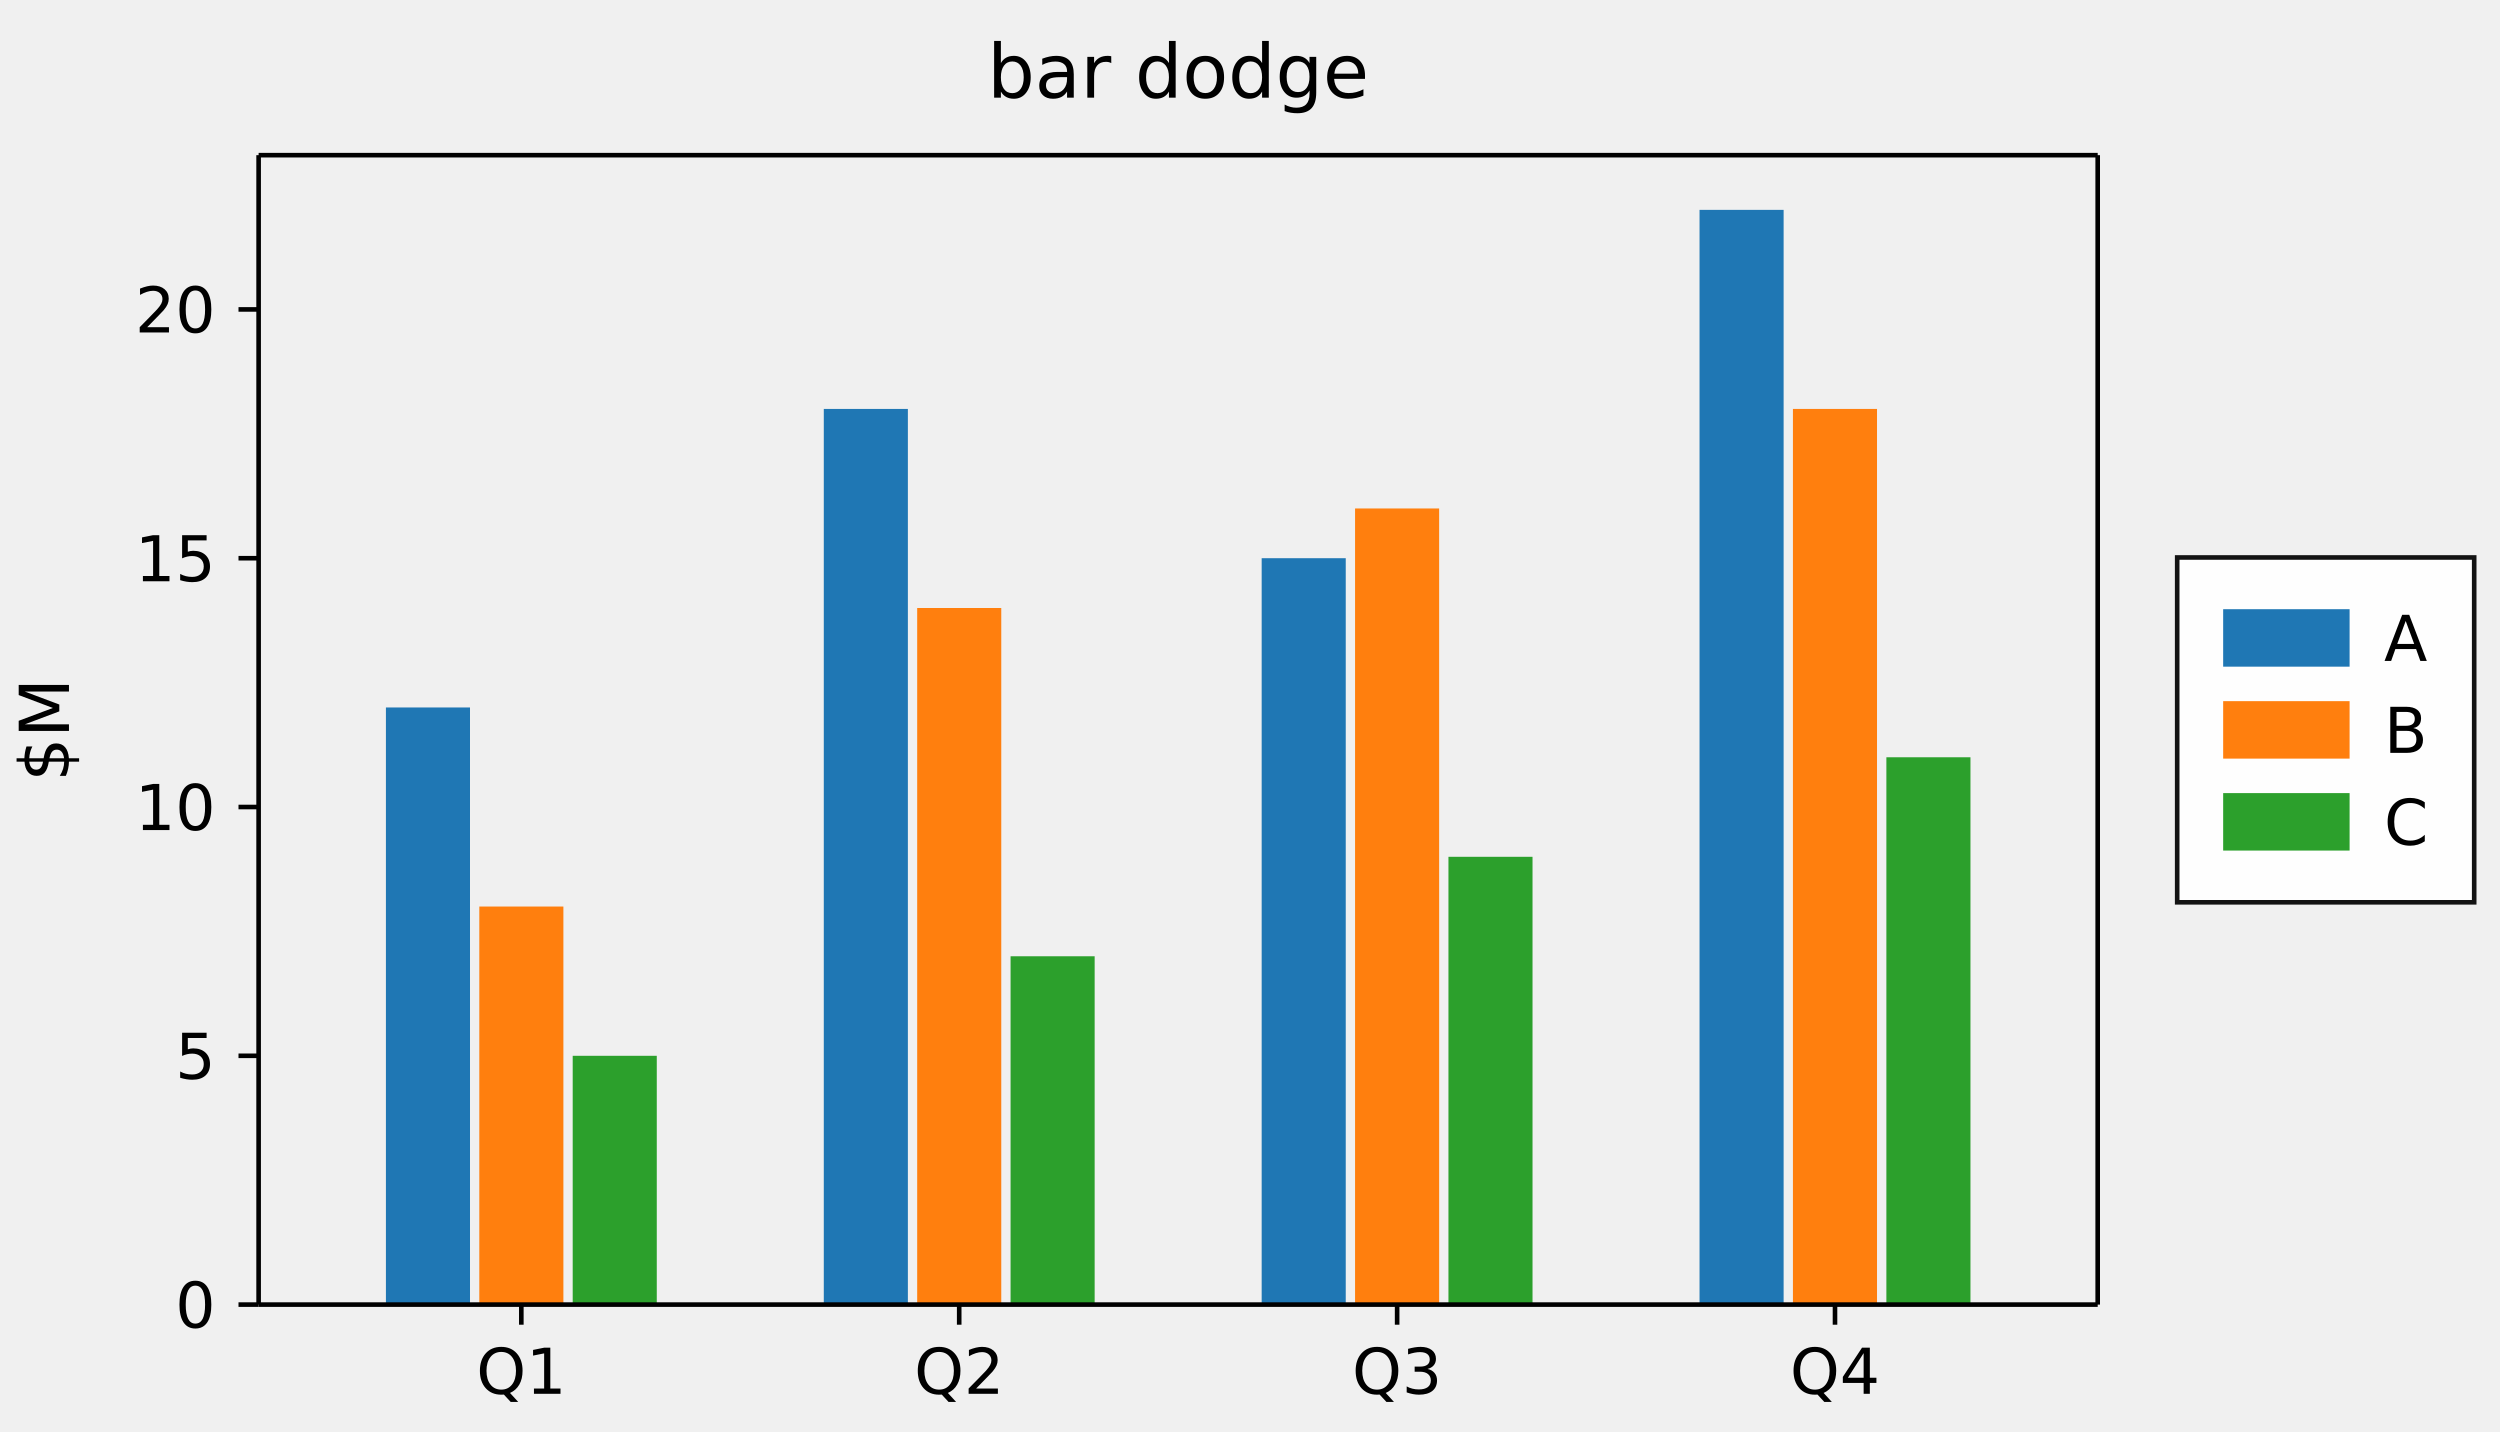
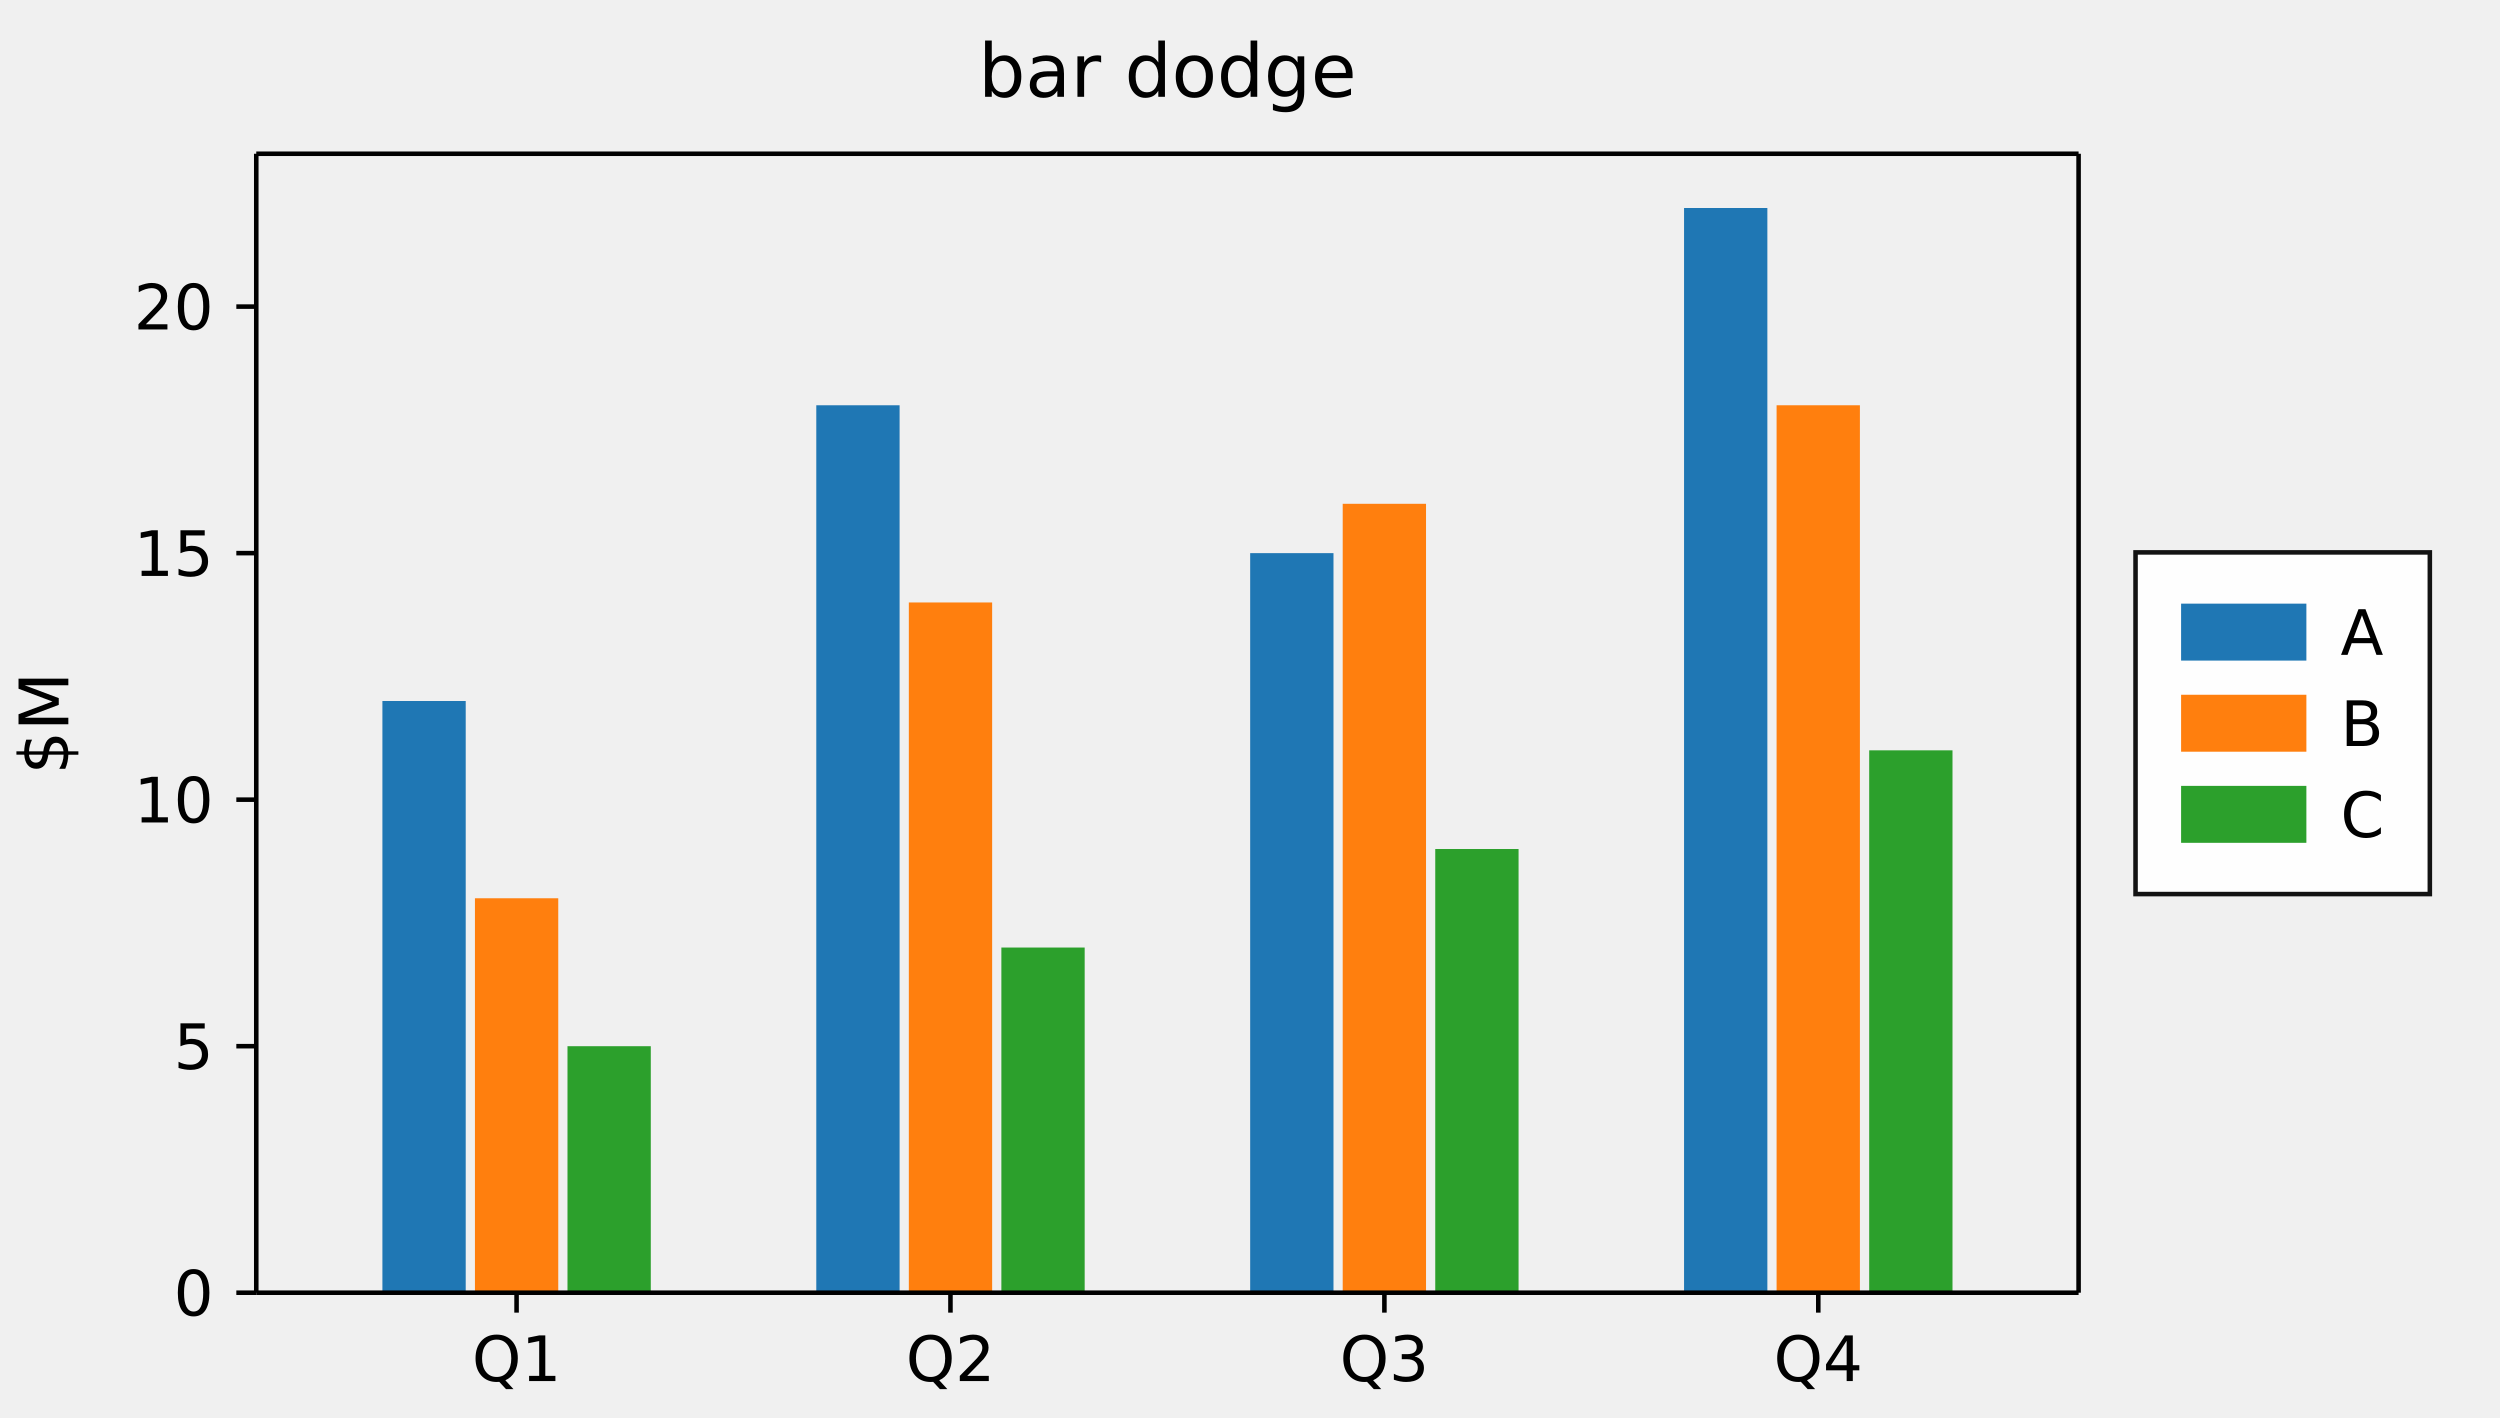
- <svg xmlns="http://www.w3.org/2000/svg" width="435" height="249" viewBox="0 0 435 249" font-family="DejaVu Sans, Bitstream Vera Sans, Verdana, Arial, sans-serif" font-size="11" style="background:#fff" data-plotlet-version="0.4.3" data-plotlet-schema="2" data-plotlet-kind="figure">
-   <g transform="translate(45,27)" data-plotlet-kind="panel" data-plotlet-title="bar dodge" data-plotlet-ylabel="$M" data-plotlet-xscale="category" data-plotlet-yscale="linear" data-plotlet-ylim="0,23.1" data-plotlet-panel-bbox="0,0,435,249" data-plotlet-data-area="45,27,320,200">
+ <svg xmlns="http://www.w3.org/2000/svg" width="439" height="249" viewBox="0 0 439 249" font-family="DejaVu Sans, Bitstream Vera Sans, Verdana, Arial, sans-serif" font-size="11" style="background:#fff" data-plotlet-version="0.4.5" data-plotlet-schema="2" data-plotlet-kind="figure">
+   <g transform="translate(45,27)" data-plotlet-kind="panel" data-plotlet-title="bar dodge" data-plotlet-ylabel="$M" data-plotlet-xscale="category" data-plotlet-yscale="linear" data-plotlet-ylim="0,23.1" data-plotlet-panel-bbox="0,0,439,249" data-plotlet-data-area="45,27,320,200">
    <svg x="0" y="0" width="320" height="200" overflow="hidden">
      <g class="plotlet-artist" data-plotlet-type="bar" data-plotlet-index="0" data-plotlet-color="#1f77b4" data-plotlet-n="4" data-plotlet-y-min="5" data-plotlet-y-max="22">
        <rect x="22.15" y="96.10" width="14.63" height="103.90" fill="#1f77b4" />
        <rect x="98.34" y="44.16" width="14.63" height="155.84" fill="#1f77b4" />
        <rect x="174.53" y="70.13" width="14.63" height="129.87" fill="#1f77b4" />
        <rect x="250.72" y="9.52" width="14.63" height="190.48" fill="#1f77b4" />
        <rect x="38.40" y="130.74" width="14.63" height="69.26" fill="#ff7f0e" />
        <rect x="114.59" y="78.79" width="14.63" height="121.21" fill="#ff7f0e" />
        <rect x="190.78" y="61.47" width="14.63" height="138.53" fill="#ff7f0e" />
        <rect x="266.97" y="44.16" width="14.63" height="155.84" fill="#ff7f0e" />
        <rect x="54.65" y="156.71" width="14.63" height="43.29" fill="#2ca02c" />
        <rect x="130.84" y="139.39" width="14.63" height="60.61" fill="#2ca02c" />
        <rect x="207.03" y="122.08" width="14.63" height="77.92" fill="#2ca02c" />
        <rect x="283.23" y="104.76" width="14.63" height="95.24" fill="#2ca02c" />
      </g>
    </svg>
    <line x1="0" y1="0" x2="320" y2="0" stroke="#000000" stroke-width="0.8" />
    <line x1="0" y1="200" x2="320" y2="200" stroke="#000000" stroke-width="0.8" />
    <line x1="0" y1="0" x2="0" y2="200" stroke="#000000" stroke-width="0.8" />
    <line x1="320" y1="0" x2="320" y2="200" stroke="#000000" stroke-width="0.8" />
    <line x1="45.71" x2="45.71" y1="200" y2="203.5" stroke="#000000" stroke-width="0.8" />
    <path d="M42.22 208.236Q41.039 208.236 40.343 209.117Q39.648 209.998 39.648 211.518Q39.648 213.032 40.343 213.913Q41.039 214.794 42.22 214.794Q43.402 214.794 44.092 213.913Q44.782 213.032 44.782 211.518Q44.782 209.998 44.092 209.117Q43.402 208.236 42.22 208.236ZM43.74 215.374 45.169 216.937H43.859L42.672 215.653Q42.494 215.664 42.4 215.669Q42.306 215.675 42.22 215.675Q40.528 215.675 39.516 214.544Q38.504 213.414 38.504 211.518Q38.504 209.616 39.516 208.486Q40.528 207.355 42.22 207.355Q43.907 207.355 44.917 208.486Q45.926 209.616 45.926 211.518Q45.926 212.914 45.365 213.908Q44.804 214.901 43.74 215.374ZM47.908 214.606H49.681V208.488L47.753 208.875V207.887L49.67 207.5H50.755V214.606H52.528V215.519H47.908Z" fill="#000" />
    <line x1="121.90" x2="121.90" y1="200" y2="203.5" stroke="#000000" stroke-width="0.8" />
    <path d="M118.411 208.236Q117.229 208.236 116.534 209.117Q115.838 209.998 115.838 211.518Q115.838 213.032 116.534 213.913Q117.229 214.794 118.411 214.794Q119.593 214.794 120.283 213.913Q120.973 213.032 120.973 211.518Q120.973 209.998 120.283 209.117Q119.593 208.236 118.411 208.236ZM119.931 215.374 121.36 216.937H120.049L118.862 215.653Q118.685 215.664 118.591 215.669Q118.497 215.675 118.411 215.675Q116.719 215.675 115.707 214.544Q114.694 213.414 114.694 211.518Q114.694 209.616 115.707 208.486Q116.719 207.355 118.411 207.355Q120.097 207.355 121.107 208.486Q122.117 209.616 122.117 211.518Q122.117 212.914 121.556 213.908Q120.994 214.901 119.931 215.374ZM124.845 214.606H128.632V215.519H123.54V214.606Q124.158 213.967 125.224 212.89Q126.29 211.813 126.564 211.501Q127.085 210.916 127.292 210.51Q127.499 210.105 127.499 209.713Q127.499 209.074 127.05 208.671Q126.602 208.268 125.882 208.268Q125.372 208.268 124.805 208.445Q124.239 208.623 123.594 208.982V207.887Q124.249 207.624 124.819 207.489Q125.388 207.355 125.861 207.355Q127.107 207.355 127.848 207.978Q128.589 208.601 128.589 209.643Q128.589 210.137 128.404 210.58Q128.218 211.023 127.73 211.625Q127.595 211.781 126.876 212.525Q126.156 213.269 124.845 214.606Z" fill="#000" />
    <line x1="198.10" x2="198.10" y1="200" y2="203.5" stroke="#000000" stroke-width="0.8" />
    <path d="M194.601 208.236Q193.42 208.236 192.724 209.117Q192.029 209.998 192.029 211.518Q192.029 213.032 192.724 213.913Q193.42 214.794 194.601 214.794Q195.783 214.794 196.473 213.913Q197.163 213.032 197.163 211.518Q197.163 209.998 196.473 209.117Q195.783 208.236 194.601 208.236ZM196.121 215.374 197.55 216.937H196.24L195.053 215.653Q194.875 215.664 194.781 215.669Q194.687 215.675 194.601 215.675Q192.909 215.675 191.897 214.544Q190.885 213.414 190.885 211.518Q190.885 209.616 191.897 208.486Q192.909 207.355 194.601 207.355Q196.288 207.355 197.298 208.486Q198.307 209.616 198.307 211.518Q198.307 212.914 197.746 213.908Q197.185 214.901 196.121 215.374ZM203.388 211.195Q204.167 211.362 204.605 211.888Q205.043 212.415 205.043 213.188Q205.043 214.375 204.226 215.025Q203.41 215.675 201.906 215.675Q201.401 215.675 200.867 215.575Q200.332 215.476 199.763 215.277V214.23Q200.214 214.493 200.751 214.627Q201.288 214.762 201.874 214.762Q202.894 214.762 203.429 214.359Q203.963 213.956 203.963 213.188Q203.963 212.479 203.466 212.079Q202.97 211.679 202.083 211.679H201.149V210.787H202.126Q202.927 210.787 203.351 210.468Q203.775 210.148 203.775 209.546Q203.775 208.929 203.337 208.598Q202.9 208.268 202.083 208.268Q201.637 208.268 201.127 208.365Q200.617 208.461 200.005 208.666V207.699Q200.622 207.527 201.162 207.441Q201.702 207.355 202.18 207.355Q203.415 207.355 204.135 207.916Q204.855 208.478 204.855 209.434Q204.855 210.1 204.473 210.559Q204.092 211.018 203.388 211.195Z" fill="#000" />
    <line x1="274.29" x2="274.29" y1="200" y2="203.5" stroke="#000000" stroke-width="0.8" />
    <path d="M270.792 208.236Q269.61 208.236 268.915 209.117Q268.219 209.998 268.219 211.518Q268.219 213.032 268.915 213.913Q269.61 214.794 270.792 214.794Q271.973 214.794 272.664 213.913Q273.354 213.032 273.354 211.518Q273.354 209.998 272.664 209.117Q271.973 208.236 270.792 208.236ZM272.312 215.374 273.741 216.937H272.43L271.243 215.653Q271.066 215.664 270.972 215.669Q270.878 215.675 270.792 215.675Q269.1 215.675 268.087 214.544Q267.075 213.414 267.075 211.518Q267.075 209.616 268.087 208.486Q269.1 207.355 270.792 207.355Q272.478 207.355 273.488 208.486Q274.498 209.616 274.498 211.518Q274.498 212.914 273.937 213.908Q273.375 214.901 272.312 215.374ZM279.273 208.445 276.534 212.726H279.273ZM278.988 207.5H280.352V212.726H281.496V213.628H280.352V215.519H279.273V213.628H275.653V212.581Z" fill="#000" />
    <line x1="0" x2="-3.5" y1="200.00" y2="200.00" stroke="#000000" stroke-width="0.8" />
    <path d="M-11.002 196.705Q-11.84 196.705 -12.261 197.529Q-12.683 198.354 -12.683 200.008Q-12.683 201.657 -12.261 202.481Q-11.84 203.306 -11.002 203.306Q-10.159 203.306 -9.737 202.481Q-9.315 201.657 -9.315 200.008Q-9.315 198.354 -9.737 197.529Q-10.159 196.705 -11.002 196.705ZM-11.002 195.845Q-9.654 195.845 -8.942 196.912Q-8.23 197.978 -8.23 200.008Q-8.23 202.033 -8.942 203.099Q-9.654 204.165 -11.002 204.165Q-12.35 204.165 -13.062 203.099Q-13.773 202.033 -13.773 200.008Q-13.773 197.978 -13.062 196.912Q-12.35 195.845 -11.002 195.845Z" fill="#000" />
    <line x1="0" x2="-3.5" y1="156.71" y2="156.71" stroke="#000000" stroke-width="0.8" />
    <path d="M-13.312 152.7H-9.052V153.614H-12.318V155.579Q-12.082 155.499 -11.845 155.458Q-11.609 155.418 -11.373 155.418Q-10.03 155.418 -9.246 156.154Q-8.461 156.89 -8.461 158.147Q-8.461 159.441 -9.267 160.158Q-10.073 160.875 -11.539 160.875Q-12.044 160.875 -12.568 160.789Q-13.091 160.703 -13.65 160.531V159.441Q-13.167 159.704 -12.651 159.833Q-12.135 159.962 -11.561 159.962Q-10.631 159.962 -10.089 159.473Q-9.546 158.985 -9.546 158.147Q-9.546 157.309 -10.089 156.82Q-10.631 156.331 -11.561 156.331Q-11.996 156.331 -12.428 156.428Q-12.86 156.525 -13.312 156.729Z" fill="#000" />
    <line x1="0" x2="-3.5" y1="113.42" y2="113.42" stroke="#000000" stroke-width="0.8" />
    <path d="M-20.133 116.516H-18.36V110.399L-20.289 110.785V109.797L-18.371 109.41H-17.286V116.516H-15.514V117.429H-20.133ZM-11.002 110.125Q-11.84 110.125 -12.261 110.949Q-12.683 111.774 -12.683 113.428Q-12.683 115.077 -12.261 115.901Q-11.84 116.726 -11.002 116.726Q-10.159 116.726 -9.737 115.901Q-9.315 115.077 -9.315 113.428Q-9.315 111.774 -9.737 110.949Q-10.159 110.125 -11.002 110.125ZM-11.002 109.265Q-9.654 109.265 -8.942 110.332Q-8.23 111.398 -8.23 113.428Q-8.23 115.453 -8.942 116.519Q-9.654 117.585 -11.002 117.585Q-12.35 117.585 -13.062 116.519Q-13.773 115.453 -13.773 113.428Q-13.773 111.398 -13.062 110.332Q-12.35 109.265 -11.002 109.265Z" fill="#000" />
    <line x1="0" x2="-3.5" y1="70.13" y2="70.13" stroke="#000000" stroke-width="0.8" />
    <path d="M-20.133 73.226H-18.36V67.109L-20.289 67.495V66.507L-18.371 66.12H-17.286V73.226H-15.514V74.139H-20.133ZM-13.312 66.12H-9.052V67.033H-12.318V68.999Q-12.082 68.919 -11.845 68.878Q-11.609 68.838 -11.373 68.838Q-10.03 68.838 -9.246 69.574Q-8.461 70.31 -8.461 71.567Q-8.461 72.861 -9.267 73.578Q-10.073 74.295 -11.539 74.295Q-12.044 74.295 -12.568 74.209Q-13.091 74.123 -13.65 73.951V72.861Q-13.167 73.124 -12.651 73.253Q-12.135 73.382 -11.561 73.382Q-10.631 73.382 -10.089 72.893Q-9.546 72.405 -9.546 71.567Q-9.546 70.729 -10.089 70.24Q-10.631 69.751 -11.561 69.751Q-11.996 69.751 -12.428 69.848Q-12.86 69.945 -13.312 70.149Z" fill="#000" />
    <line x1="0" x2="-3.5" y1="26.84" y2="26.84" stroke="#000000" stroke-width="0.8" />
    <path d="M-19.386 29.936H-15.6V30.849H-20.691V29.936Q-20.074 29.297 -19.008 28.22Q-17.941 27.143 -17.667 26.832Q-17.146 26.246 -16.94 25.841Q-16.733 25.435 -16.733 25.043Q-16.733 24.404 -17.181 24.001Q-17.63 23.598 -18.35 23.598Q-18.86 23.598 -19.427 23.776Q-19.993 23.953 -20.638 24.313V23.217Q-19.982 22.954 -19.413 22.82Q-18.844 22.685 -18.371 22.685Q-17.125 22.685 -16.384 23.308Q-15.643 23.931 -15.643 24.973Q-15.643 25.468 -15.828 25.911Q-16.013 26.354 -16.502 26.955Q-16.636 27.111 -17.356 27.855Q-18.076 28.599 -19.386 29.936ZM-11.002 23.545Q-11.84 23.545 -12.261 24.369Q-12.683 25.194 -12.683 26.848Q-12.683 28.497 -12.261 29.321Q-11.84 30.146 -11.002 30.146Q-10.159 30.146 -9.737 29.321Q-9.315 28.497 -9.315 26.848Q-9.315 25.194 -9.737 24.369Q-10.159 23.545 -11.002 23.545ZM-11.002 22.685Q-9.654 22.685 -8.942 23.751Q-8.23 24.818 -8.23 26.848Q-8.23 28.873 -8.942 29.939Q-9.654 31.005 -11.002 31.005Q-12.35 31.005 -13.062 29.939Q-13.773 28.873 -13.773 26.848Q-13.773 24.818 -13.062 23.751Q-12.35 22.685 -11.002 22.685Z" fill="#000" />
    <g transform="translate(-33.0,100.0) rotate(-90)">
      <path d="M-4.939 1.764H-5.525L-5.531 0.0Q-6.146 -0.012 -6.762 -0.144Q-7.377 -0.275 -7.998 -0.539V-1.594Q-7.4 -1.219 -6.788 -1.028Q-6.176 -0.838 -5.525 -0.832V-3.504Q-6.82 -3.715 -7.409 -4.219Q-7.998 -4.723 -7.998 -5.602Q-7.998 -6.557 -7.359 -7.107Q-6.721 -7.658 -5.525 -7.74V-9.117H-4.939V-7.758Q-4.395 -7.734 -3.885 -7.644Q-3.375 -7.553 -2.889 -7.395V-6.369Q-3.375 -6.615 -3.888 -6.75Q-4.4 -6.885 -4.939 -6.908V-4.406Q-3.609 -4.201 -2.982 -3.674Q-2.355 -3.146 -2.355 -2.232Q-2.355 -1.242 -3.021 -0.671Q-3.686 -0.1 -4.939 -0.012ZM-5.525 -4.512V-6.914Q-6.205 -6.838 -6.562 -6.527Q-6.92 -6.217 -6.92 -5.701Q-6.92 -5.197 -6.589 -4.916Q-6.258 -4.635 -5.525 -4.512ZM-4.939 -3.387V-0.85Q-4.195 -0.949 -3.817 -1.271Q-3.439 -1.594 -3.439 -2.121Q-3.439 -2.637 -3.8 -2.941Q-4.16 -3.246 -4.939 -3.387ZM-0.182 -8.748H1.582L3.814 -2.795L6.059 -8.748H7.822V0.0H6.668V-7.682L4.412 -1.682H3.223L0.967 -7.682V0.0H-0.182Z" fill="#000" />
    </g>
    <path d="M133.127 -13.548Q133.127 -14.837 132.597 -15.57Q132.067 -16.303 131.14 -16.303Q130.214 -16.303 129.684 -15.57Q129.154 -14.837 129.154 -13.548Q129.154 -12.26 129.684 -11.527Q130.214 -10.793 131.14 -10.793Q132.067 -10.793 132.597 -11.527Q133.127 -12.26 133.127 -13.548ZM129.154 -16.03Q129.522 -16.665 130.083 -16.973Q130.645 -17.281 131.426 -17.281Q132.721 -17.281 133.53 -16.252Q134.34 -15.224 134.34 -13.548Q134.34 -11.873 133.53 -10.844Q132.721 -9.816 131.426 -9.816Q130.645 -9.816 130.083 -10.124Q129.522 -10.432 129.154 -11.066V-10.0H127.979V-19.877H129.154ZM139.507 -13.574Q138.091 -13.574 137.545 -13.25Q136.999 -12.926 136.999 -12.146Q136.999 -11.523 137.409 -11.158Q137.818 -10.793 138.523 -10.793Q139.494 -10.793 140.081 -11.482Q140.668 -12.171 140.668 -13.313V-13.574ZM141.836 -14.056V-10.0H140.668V-11.079Q140.268 -10.432 139.672 -10.124Q139.075 -9.816 138.212 -9.816Q137.12 -9.816 136.476 -10.428Q135.831 -11.041 135.831 -12.069Q135.831 -13.269 136.634 -13.878Q137.437 -14.488 139.031 -14.488H140.668V-14.602Q140.668 -15.408 140.138 -15.849Q139.608 -16.291 138.65 -16.291Q138.04 -16.291 137.463 -16.145Q136.885 -15.999 136.352 -15.707V-16.786Q136.993 -17.033 137.596 -17.157Q138.199 -17.281 138.77 -17.281Q140.313 -17.281 141.074 -16.481Q141.836 -15.681 141.836 -14.056ZM148.362 -16.018Q148.165 -16.132 147.933 -16.186Q147.701 -16.24 147.422 -16.24Q146.432 -16.24 145.902 -15.595Q145.372 -14.951 145.372 -13.745V-10.0H144.198V-17.109H145.372V-16.005Q145.74 -16.652 146.33 -16.967Q146.921 -17.281 147.765 -17.281Q147.885 -17.281 148.031 -17.265Q148.177 -17.249 148.355 -17.217ZM158.397 -16.03V-19.877H159.565V-10.0H158.397V-11.066Q158.029 -10.432 157.467 -10.124Q156.906 -9.816 156.118 -9.816Q154.83 -9.816 154.021 -10.844Q153.211 -11.873 153.211 -13.548Q153.211 -15.224 154.021 -16.252Q154.83 -17.281 156.118 -17.281Q156.906 -17.281 157.467 -16.973Q158.029 -16.665 158.397 -16.03ZM154.417 -13.548Q154.417 -12.26 154.947 -11.527Q155.477 -10.793 156.404 -10.793Q157.331 -10.793 157.864 -11.527Q158.397 -12.26 158.397 -13.548Q158.397 -14.837 157.864 -15.57Q157.331 -16.303 156.404 -16.303Q155.477 -16.303 154.947 -15.57Q154.417 -14.837 154.417 -13.548ZM164.726 -16.291Q163.786 -16.291 163.24 -15.557Q162.695 -14.824 162.695 -13.548Q162.695 -12.272 163.237 -11.539Q163.78 -10.806 164.726 -10.806Q165.659 -10.806 166.205 -11.542Q166.751 -12.279 166.751 -13.548Q166.751 -14.812 166.205 -15.551Q165.659 -16.291 164.726 -16.291ZM164.726 -17.281Q166.249 -17.281 167.119 -16.291Q167.989 -15.3 167.989 -13.548Q167.989 -11.803 167.119 -10.809Q166.249 -9.816 164.726 -9.816Q163.196 -9.816 162.33 -10.809Q161.463 -11.803 161.463 -13.548Q161.463 -15.3 162.33 -16.291Q163.196 -17.281 164.726 -17.281ZM174.603 -16.03V-19.877H175.771V-10.0H174.603V-11.066Q174.235 -10.432 173.673 -10.124Q173.111 -9.816 172.324 -9.816Q171.035 -9.816 170.226 -10.844Q169.417 -11.873 169.417 -13.548Q169.417 -15.224 170.226 -16.252Q171.035 -17.281 172.324 -17.281Q173.111 -17.281 173.673 -16.973Q174.235 -16.665 174.603 -16.03ZM170.623 -13.548Q170.623 -12.26 171.153 -11.527Q171.683 -10.793 172.61 -10.793Q173.536 -10.793 174.07 -11.527Q174.603 -12.26 174.603 -13.548Q174.603 -14.837 174.07 -15.57Q173.536 -16.303 172.61 -16.303Q171.683 -16.303 171.153 -15.57Q170.623 -14.837 170.623 -13.548ZM182.855 -13.637Q182.855 -14.907 182.331 -15.605Q181.807 -16.303 180.862 -16.303Q179.922 -16.303 179.398 -15.605Q178.875 -14.907 178.875 -13.637Q178.875 -12.374 179.398 -11.676Q179.922 -10.978 180.862 -10.978Q181.807 -10.978 182.331 -11.676Q182.855 -12.374 182.855 -13.637ZM184.023 -10.882Q184.023 -9.067 183.217 -8.181Q182.41 -7.296 180.747 -7.296Q180.132 -7.296 179.586 -7.388Q179.04 -7.48 178.526 -7.67V-8.807Q179.04 -8.527 179.541 -8.394Q180.043 -8.261 180.563 -8.261Q181.712 -8.261 182.283 -8.861Q182.855 -9.46 182.855 -10.673V-11.25Q182.493 -10.622 181.928 -10.311Q181.363 -10.0 180.576 -10.0Q179.268 -10.0 178.469 -10.997Q177.669 -11.993 177.669 -13.637Q177.669 -15.288 178.469 -16.284Q179.268 -17.281 180.576 -17.281Q181.363 -17.281 181.928 -16.97Q182.493 -16.659 182.855 -16.03V-17.109H184.023ZM192.51 -13.847V-13.275H187.139Q187.216 -12.069 187.866 -11.438Q188.517 -10.806 189.678 -10.806Q190.351 -10.806 190.983 -10.971Q191.615 -11.136 192.237 -11.466V-10.362Q191.608 -10.095 190.948 -9.956Q190.288 -9.816 189.609 -9.816Q187.907 -9.816 186.914 -10.806Q185.921 -11.796 185.921 -13.485Q185.921 -15.23 186.863 -16.256Q187.806 -17.281 189.406 -17.281Q190.84 -17.281 191.675 -16.357Q192.51 -15.434 192.51 -13.847ZM191.342 -14.189Q191.329 -15.148 190.805 -15.719Q190.281 -16.291 189.418 -16.291Q188.441 -16.291 187.854 -15.738Q187.266 -15.186 187.177 -14.183Z" fill="#000" />
-     <g transform="translate(333.83,70.00)">
+     <g transform="translate(330.00,70.00)">
      <rect x="0" y="0" width="51.68" height="60" fill="#ffffff" stroke="#000000" stroke-width="0.8" opacity="0.92" />
      <rect x="8.00" y="9.00" width="22.00" height="10.00" fill="#1f77b4" />
      <path d="M39.76 11.05 38.288 15.041H41.237ZM39.147 9.981H40.377L43.434 18.0H42.306L41.575 15.943H37.96L37.23 18.0H36.086Z" fill="#000" />
      <rect x="8.00" y="25.00" width="22.00" height="10.00" fill="#ff7f0e" />
      <path d="M38.165 30.17V33.108H39.905Q40.78 33.108 41.202 32.746Q41.624 32.383 41.624 31.637Q41.624 30.885 41.202 30.528Q40.78 30.17 39.905 30.17ZM38.165 26.873V29.29H39.771Q40.565 29.29 40.955 28.991Q41.344 28.693 41.344 28.081Q41.344 27.474 40.955 27.173Q40.565 26.873 39.771 26.873ZM37.08 25.981H39.851Q41.092 25.981 41.763 26.497Q42.435 27.012 42.435 27.963Q42.435 28.699 42.091 29.134Q41.747 29.569 41.081 29.676Q41.881 29.848 42.324 30.393Q42.768 30.938 42.768 31.755Q42.768 32.829 42.037 33.415Q41.307 34.0 39.958 34.0H37.08Z" fill="#000" />
      <rect x="8.00" y="41.00" width="22.00" height="10.00" fill="#2ca02c" />
      <path d="M43.084 42.599V43.743Q42.537 43.232 41.916 42.98Q41.296 42.728 40.598 42.728Q39.223 42.728 38.492 43.568Q37.762 44.409 37.762 45.999Q37.762 47.583 38.492 48.424Q39.223 49.264 40.598 49.264Q41.296 49.264 41.916 49.012Q42.537 48.759 43.084 48.249V49.382Q42.515 49.769 41.879 49.962Q41.242 50.156 40.533 50.156Q38.712 50.156 37.665 49.041Q36.618 47.927 36.618 45.999Q36.618 44.065 37.665 42.95Q38.712 41.836 40.533 41.836Q41.253 41.836 41.889 42.027Q42.526 42.217 43.084 42.599Z" fill="#000" />
    </g>
  </g>
</svg>
